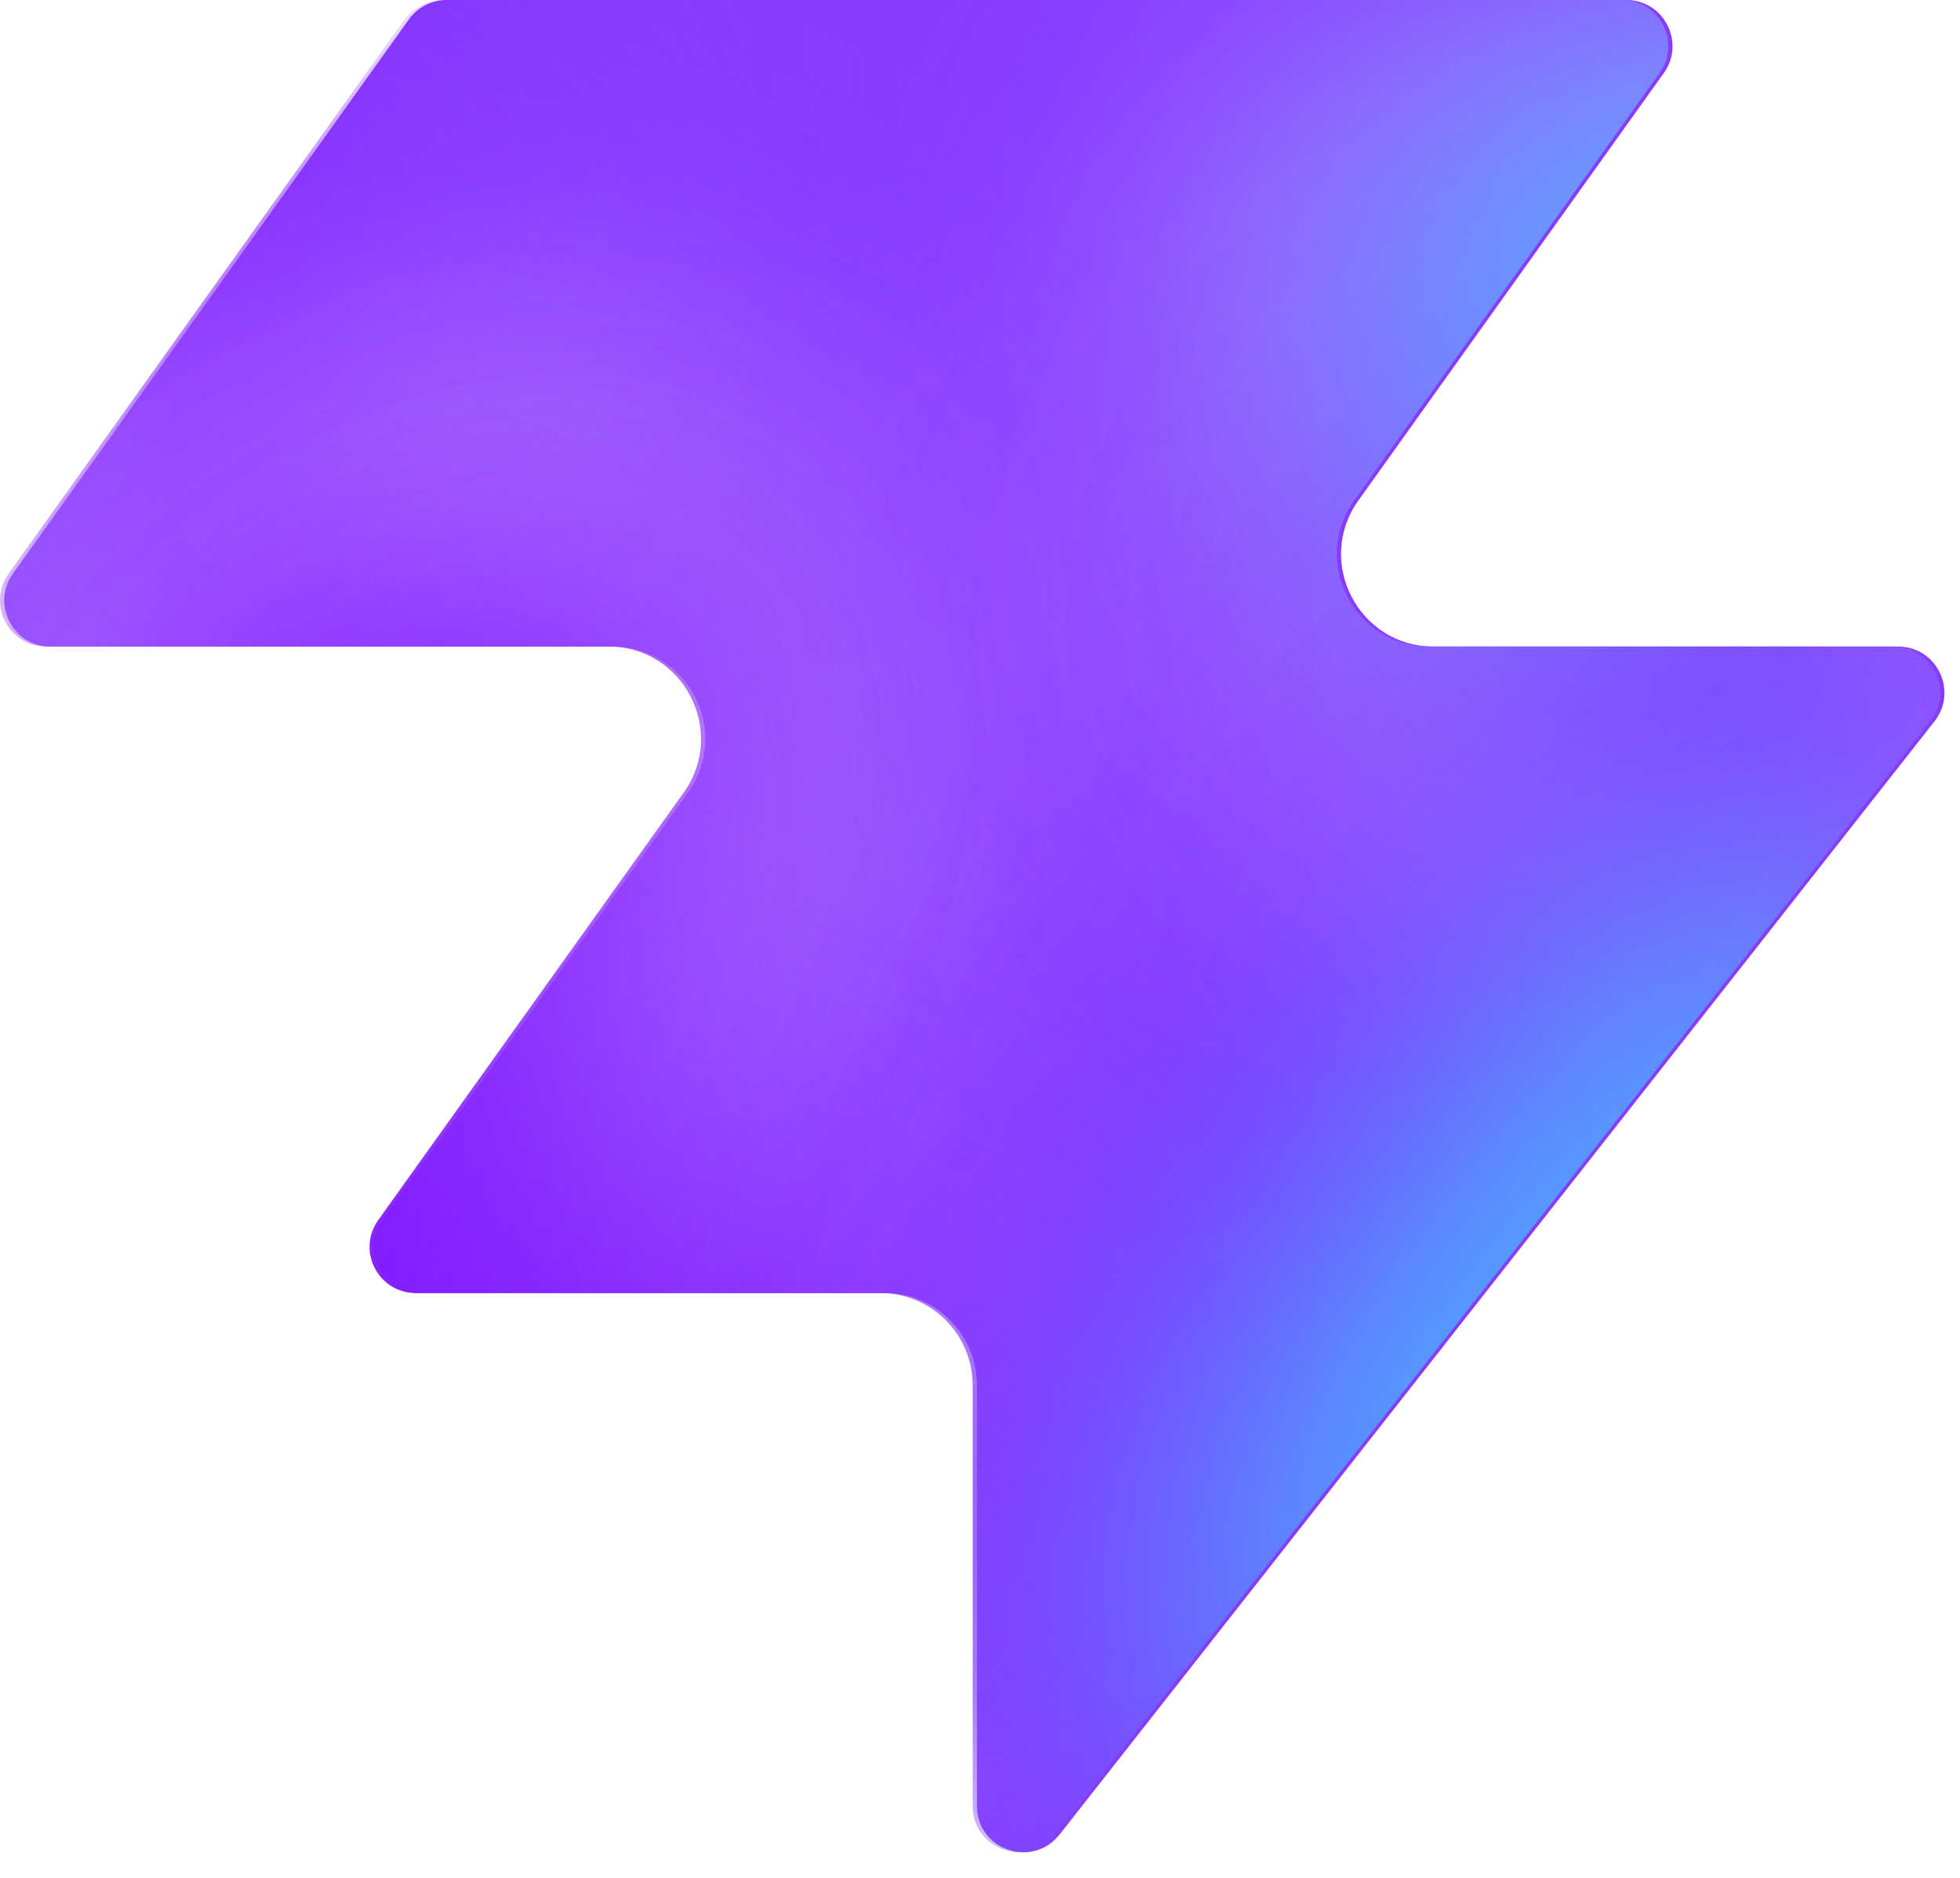
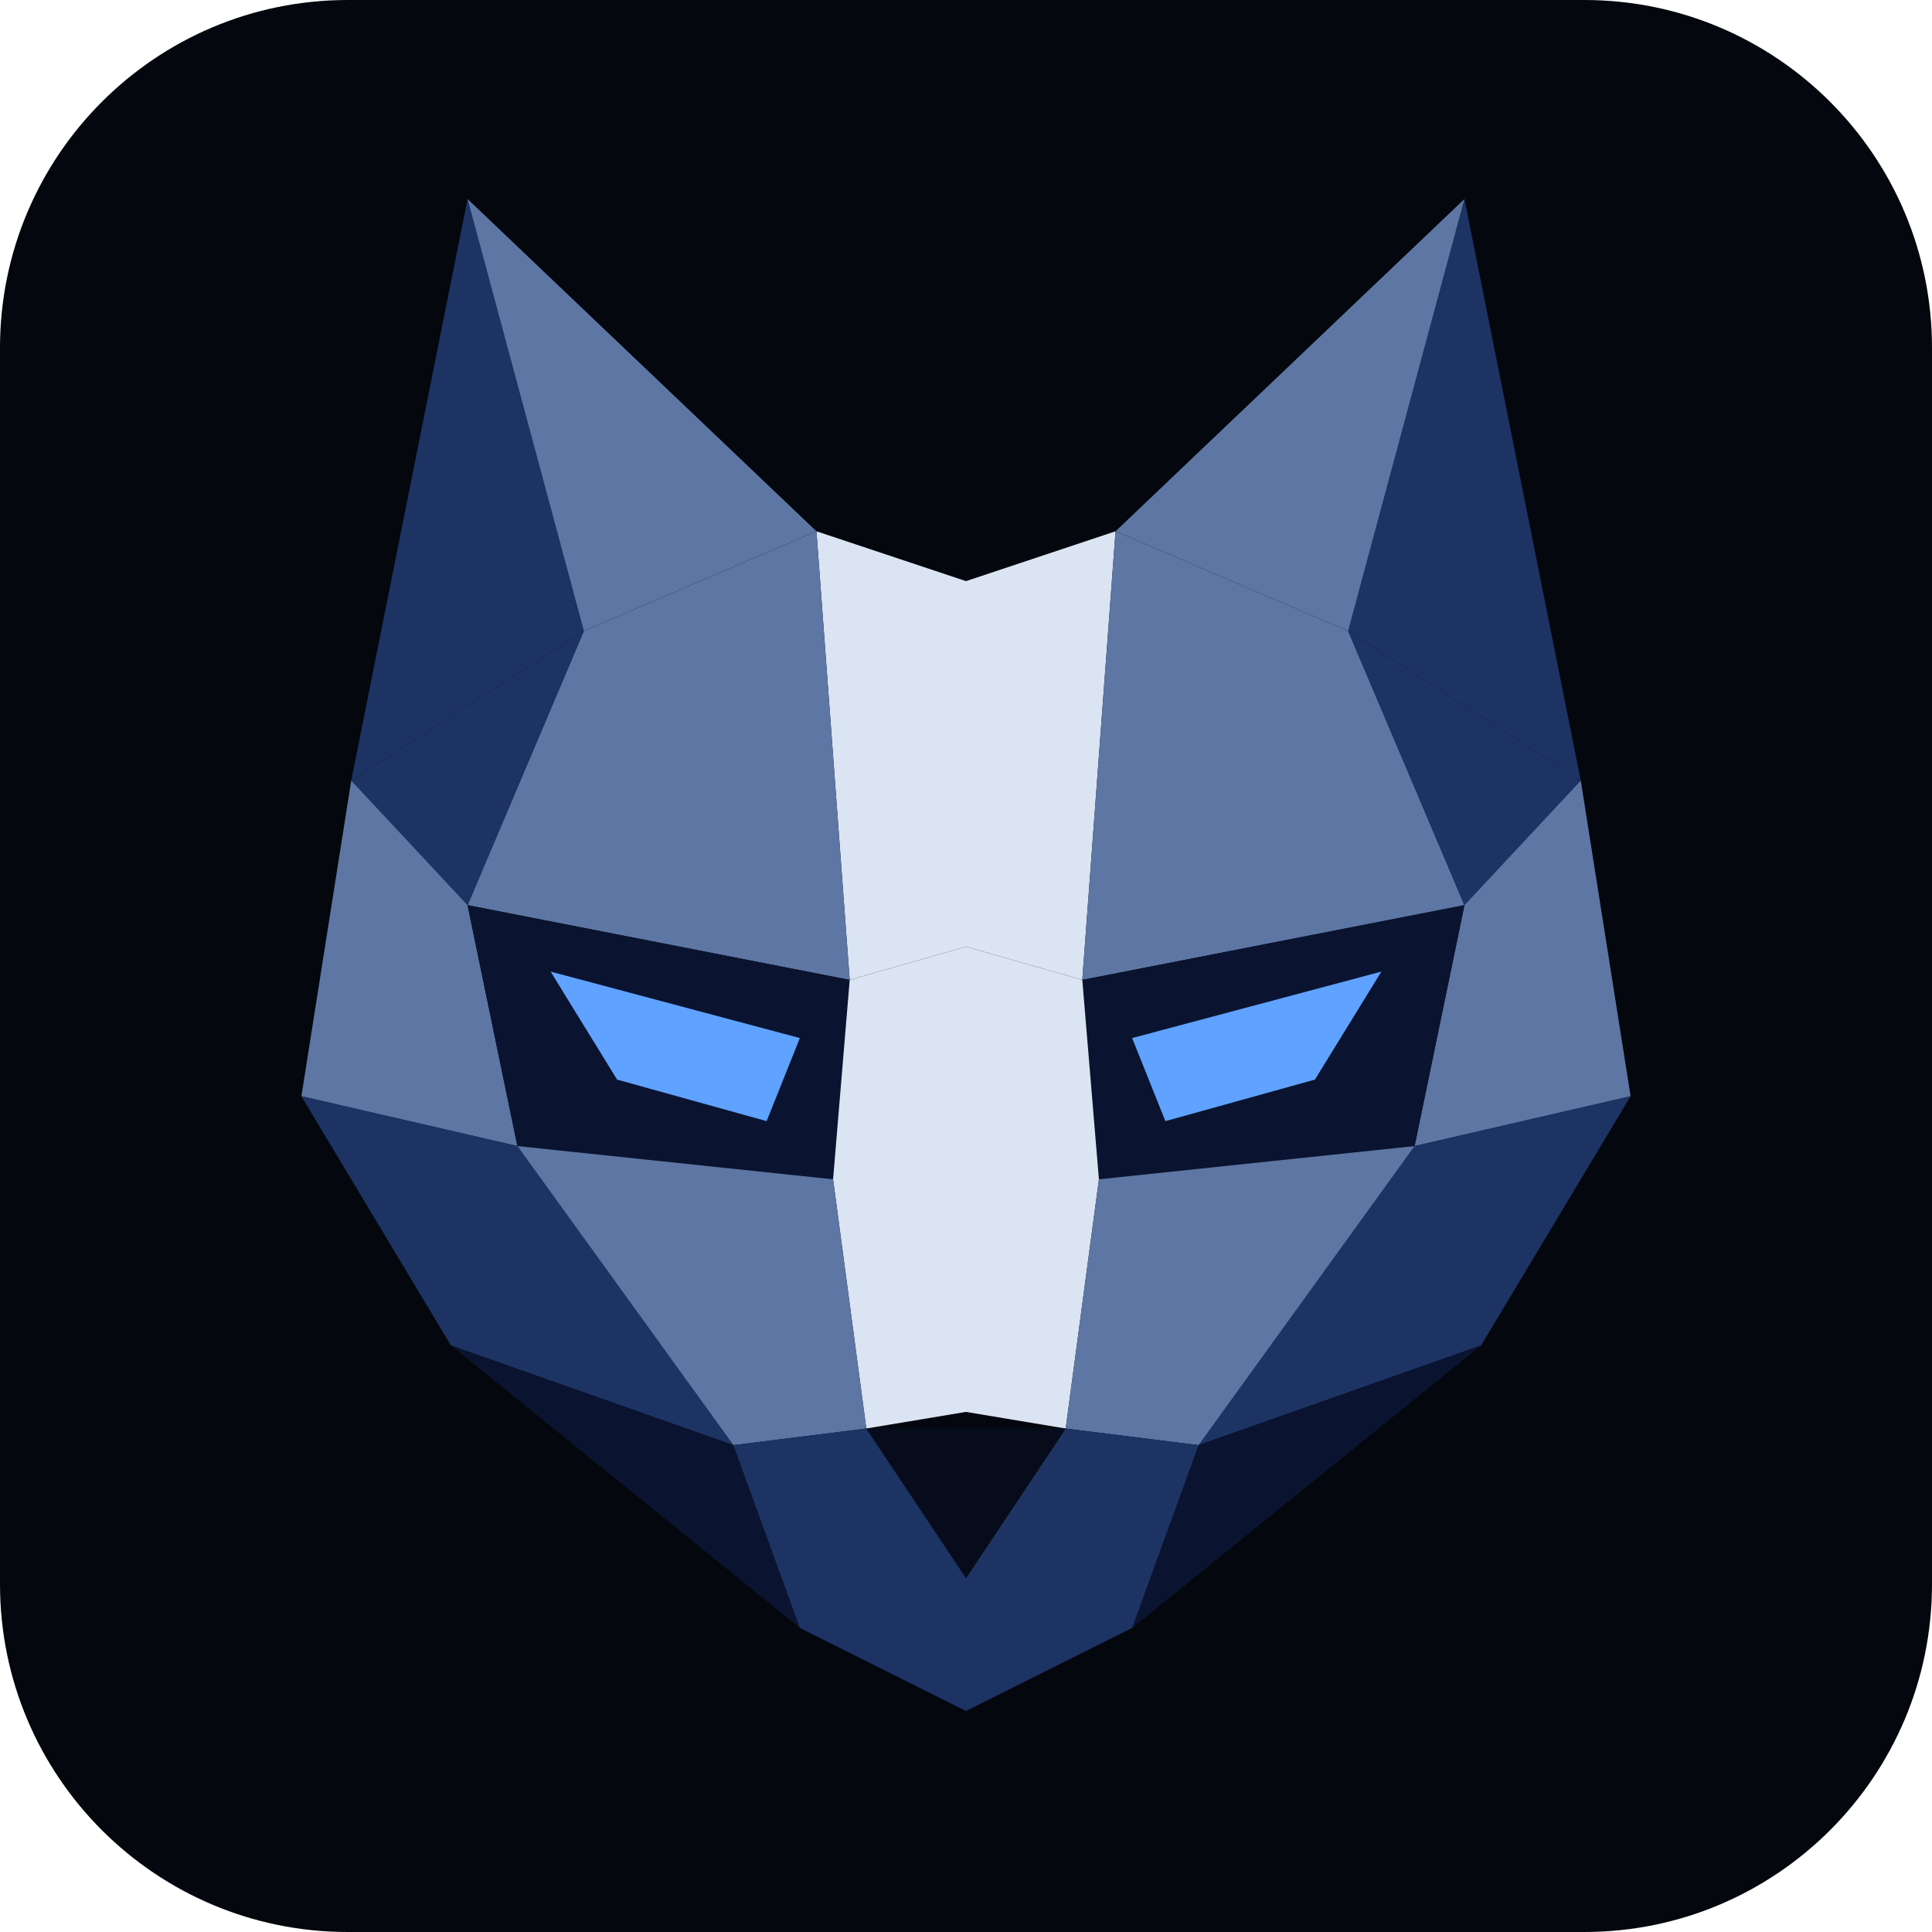
- <svg xmlns="http://www.w3.org/2000/svg" width="48" height="46" fill="none" viewBox="0 0 48 46">
-   <path fill="#863bff" d="M25.946 44.938c-.664.845-2.021.375-2.021-.698V33.937a2.26 2.26 0 0 0-2.262-2.262H10.287c-.92 0-1.456-1.04-.92-1.788l7.48-10.471c1.07-1.497 0-3.578-1.842-3.578H1.237c-.92 0-1.456-1.04-.92-1.788L10.013.474c.214-.297.556-.474.92-.474h28.894c.92 0 1.456 1.04.92 1.788l-7.48 10.471c-1.07 1.498 0 3.579 1.842 3.579h11.377c.943 0 1.473 1.088.89 1.83L25.947 44.94z" style="fill:#863bff;fill:color(display-p3 .525 .23 1);fill-opacity:1" />
-   <mask id="a" width="48" height="46" x="0" y="0" maskUnits="userSpaceOnUse" style="mask-type:alpha">
-     <path fill="#000" d="M25.842 44.938c-.664.844-2.021.375-2.021-.698V33.937a2.26 2.26 0 0 0-2.262-2.262H10.183c-.92 0-1.456-1.04-.92-1.788l7.48-10.471c1.07-1.498 0-3.579-1.842-3.579H1.133c-.92 0-1.456-1.04-.92-1.787L9.91.473c.214-.297.556-.474.92-.474h28.894c.92 0 1.456 1.04.92 1.788l-7.48 10.471c-1.07 1.498 0 3.578 1.842 3.578h11.377c.943 0 1.473 1.088.89 1.832L25.843 44.94z" style="fill:#000;fill-opacity:1" />
-   </mask>
-   <g mask="url(#a)">
-     <g filter="url(#b)">
-       <ellipse cx="5.508" cy="14.704" fill="#ede6ff" rx="5.508" ry="14.704" style="fill:#ede6ff;fill:color(display-p3 .927 .903 1);fill-opacity:1" transform="matrix(.00324 1 1 -.00324 -4.47 31.516)" />
+ <svg xmlns="http://www.w3.org/2000/svg" viewBox="0 0 200 200">
+   <rect width="200" height="200" rx="36" fill="#04070d" />
+   <defs>
+     <g id="h">
+       <polygon points="40,10 26,80 54,62" fill="#1d3364" />
+       <polygon points="40,10 54,62 82,50" fill="#5d76a4" />
+       <polygon points="82,50 100,56 100,100 86,104" fill="#dbe4f2" />
+       <polygon points="54,62 82,50 86,104 40,95" fill="#5d76a4" />
+       <polygon points="26,80 54,62 40,95" fill="#1d3364" />
+       <polygon points="26,80 40,95 46,124 20,118" fill="#5d76a4" />
+       <polygon points="20,118 46,124 72,160 38,148" fill="#1d3364" />
+       <polygon points="40,95 86,104 84,128 46,124" fill="#0a1430" />
+       <polygon points="86,104 100,100 100,156 88,158 84,128" fill="#dbe4f2" />
+       <polygon points="46,124 84,128 88,158 72,160" fill="#5d76a4" />
+       <polygon points="38,148 72,160 80,182" fill="#0a1430" />
+       <polygon points="72,160 88,158 100,176 100,192 80,182" fill="#1d3364" />
+       <polygon points="50,103 80,111 76,121 58,116" fill="#5fa2ff" />
    </g>
-     <g filter="url(#c)">
-       <ellipse cx="10.399" cy="29.851" fill="#ede6ff" rx="10.399" ry="29.851" style="fill:#ede6ff;fill:color(display-p3 .927 .903 1);fill-opacity:1" transform="matrix(.00324 1 1 -.00324 -39.328 7.883)" />
-     </g>
-     <g filter="url(#d)">
-       <ellipse cx="5.508" cy="30.487" fill="#7e14ff" rx="5.508" ry="30.487" style="fill:#7e14ff;fill:color(display-p3 .492 .077 1);fill-opacity:1" transform="rotate(89.814 -25.913 -14.639)scale(1 -1)" />
-     </g>
-     <g filter="url(#e)">
-       <ellipse cx="5.508" cy="30.599" fill="#7e14ff" rx="5.508" ry="30.599" style="fill:#7e14ff;fill:color(display-p3 .492 .077 1);fill-opacity:1" transform="rotate(89.814 -32.644 -3.334)scale(1 -1)" />
-     </g>
-     <g filter="url(#f)">
-       <ellipse cx="5.508" cy="30.599" fill="#7e14ff" rx="5.508" ry="30.599" style="fill:#7e14ff;fill:color(display-p3 .492 .077 1);fill-opacity:1" transform="matrix(.00324 1 1 -.00324 -34.34 30.47)" />
-     </g>
-     <g filter="url(#g)">
-       <ellipse cx="14.072" cy="22.078" fill="#ede6ff" rx="14.072" ry="22.078" style="fill:#ede6ff;fill:color(display-p3 .927 .903 1);fill-opacity:1" transform="rotate(93.35 24.506 48.493)scale(-1 1)" />
-     </g>
-     <g filter="url(#h)">
-       <ellipse cx="3.47" cy="21.501" fill="#7e14ff" rx="3.47" ry="21.501" style="fill:#7e14ff;fill:color(display-p3 .492 .077 1);fill-opacity:1" transform="rotate(89.009 28.708 47.59)scale(-1 1)" />
-     </g>
-     <g filter="url(#i)">
-       <ellipse cx="3.47" cy="21.501" fill="#7e14ff" rx="3.47" ry="21.501" style="fill:#7e14ff;fill:color(display-p3 .492 .077 1);fill-opacity:1" transform="rotate(89.009 28.708 47.59)scale(-1 1)" />
-     </g>
-     <g filter="url(#j)">
-       <ellipse cx=".387" cy="8.972" fill="#7e14ff" rx="4.407" ry="29.108" style="fill:#7e14ff;fill:color(display-p3 .492 .077 1);fill-opacity:1" transform="rotate(39.51 .387 8.972)" />
-     </g>
-     <g filter="url(#k)">
-       <ellipse cx="47.523" cy="-6.092" fill="#7e14ff" rx="4.407" ry="29.108" style="fill:#7e14ff;fill:color(display-p3 .492 .077 1);fill-opacity:1" transform="rotate(37.892 47.523 -6.092)" />
-     </g>
-     <g filter="url(#l)">
-       <ellipse cx="41.412" cy="6.333" fill="#47bfff" rx="5.971" ry="9.665" style="fill:#47bfff;fill:color(display-p3 .28 .748 1);fill-opacity:1" transform="rotate(37.892 41.412 6.333)" />
-     </g>
-     <g filter="url(#m)">
-       <ellipse cx="-1.879" cy="38.332" fill="#7e14ff" rx="4.407" ry="29.108" style="fill:#7e14ff;fill:color(display-p3 .492 .077 1);fill-opacity:1" transform="rotate(37.892 -1.88 38.332)" />
-     </g>
-     <g filter="url(#n)">
-       <ellipse cx="-1.879" cy="38.332" fill="#7e14ff" rx="4.407" ry="29.108" style="fill:#7e14ff;fill:color(display-p3 .492 .077 1);fill-opacity:1" transform="rotate(37.892 -1.88 38.332)" />
-     </g>
-     <g filter="url(#o)">
-       <ellipse cx="35.651" cy="29.907" fill="#7e14ff" rx="4.407" ry="29.108" style="fill:#7e14ff;fill:color(display-p3 .492 .077 1);fill-opacity:1" transform="rotate(37.892 35.651 29.907)" />
-     </g>
-     <g filter="url(#p)">
-       <ellipse cx="38.418" cy="32.4" fill="#47bfff" rx="5.971" ry="15.297" style="fill:#47bfff;fill:color(display-p3 .28 .748 1);fill-opacity:1" transform="rotate(37.892 38.418 32.4)" />
-     </g>
+   </defs>
+   <g transform="translate(14 12) scale(0.86)">
+     <use href="#h" />
+     <use href="#h" transform="translate(200 0) scale(-1 1)" />
+     <polygon points="88,158 112,158 100,176" fill="#060c1c" />
  </g>
-   <defs>
-     <filter id="b" width="60.045" height="41.654" x="-19.77" y="16.149" color-interpolation-filters="sRGB" filterUnits="userSpaceOnUse">
-       <feFlood flood-opacity="0" result="BackgroundImageFix" />
-       <feBlend in="SourceGraphic" in2="BackgroundImageFix" result="shape" />
-       <feGaussianBlur result="effect1_foregroundBlur_2002_17158" stdDeviation="7.659" />
-     </filter>
-     <filter id="c" width="90.34" height="51.437" x="-54.613" y="-7.533" color-interpolation-filters="sRGB" filterUnits="userSpaceOnUse">
-       <feFlood flood-opacity="0" result="BackgroundImageFix" />
-       <feBlend in="SourceGraphic" in2="BackgroundImageFix" result="shape" />
-       <feGaussianBlur result="effect1_foregroundBlur_2002_17158" stdDeviation="7.659" />
-     </filter>
-     <filter id="d" width="79.355" height="29.4" x="-49.64" y="2.03" color-interpolation-filters="sRGB" filterUnits="userSpaceOnUse">
-       <feFlood flood-opacity="0" result="BackgroundImageFix" />
-       <feBlend in="SourceGraphic" in2="BackgroundImageFix" result="shape" />
-       <feGaussianBlur result="effect1_foregroundBlur_2002_17158" stdDeviation="4.596" />
-     </filter>
-     <filter id="e" width="79.579" height="29.4" x="-45.045" y="20.029" color-interpolation-filters="sRGB" filterUnits="userSpaceOnUse">
-       <feFlood flood-opacity="0" result="BackgroundImageFix" />
-       <feBlend in="SourceGraphic" in2="BackgroundImageFix" result="shape" />
-       <feGaussianBlur result="effect1_foregroundBlur_2002_17158" stdDeviation="4.596" />
-     </filter>
-     <filter id="f" width="79.579" height="29.4" x="-43.513" y="21.178" color-interpolation-filters="sRGB" filterUnits="userSpaceOnUse">
-       <feFlood flood-opacity="0" result="BackgroundImageFix" />
-       <feBlend in="SourceGraphic" in2="BackgroundImageFix" result="shape" />
-       <feGaussianBlur result="effect1_foregroundBlur_2002_17158" stdDeviation="4.596" />
-     </filter>
-     <filter id="g" width="74.749" height="58.852" x="15.756" y="-17.901" color-interpolation-filters="sRGB" filterUnits="userSpaceOnUse">
-       <feFlood flood-opacity="0" result="BackgroundImageFix" />
-       <feBlend in="SourceGraphic" in2="BackgroundImageFix" result="shape" />
-       <feGaussianBlur result="effect1_foregroundBlur_2002_17158" stdDeviation="7.659" />
-     </filter>
-     <filter id="h" width="61.377" height="25.362" x="23.548" y="2.284" color-interpolation-filters="sRGB" filterUnits="userSpaceOnUse">
-       <feFlood flood-opacity="0" result="BackgroundImageFix" />
-       <feBlend in="SourceGraphic" in2="BackgroundImageFix" result="shape" />
-       <feGaussianBlur result="effect1_foregroundBlur_2002_17158" stdDeviation="4.596" />
-     </filter>
-     <filter id="i" width="61.377" height="25.362" x="23.548" y="2.284" color-interpolation-filters="sRGB" filterUnits="userSpaceOnUse">
-       <feFlood flood-opacity="0" result="BackgroundImageFix" />
-       <feBlend in="SourceGraphic" in2="BackgroundImageFix" result="shape" />
-       <feGaussianBlur result="effect1_foregroundBlur_2002_17158" stdDeviation="4.596" />
-     </filter>
-     <filter id="j" width="56.045" height="63.649" x="-27.636" y="-22.853" color-interpolation-filters="sRGB" filterUnits="userSpaceOnUse">
-       <feFlood flood-opacity="0" result="BackgroundImageFix" />
-       <feBlend in="SourceGraphic" in2="BackgroundImageFix" result="shape" />
-       <feGaussianBlur result="effect1_foregroundBlur_2002_17158" stdDeviation="4.596" />
-     </filter>
-     <filter id="k" width="54.814" height="64.646" x="20.116" y="-38.415" color-interpolation-filters="sRGB" filterUnits="userSpaceOnUse">
-       <feFlood flood-opacity="0" result="BackgroundImageFix" />
-       <feBlend in="SourceGraphic" in2="BackgroundImageFix" result="shape" />
-       <feGaussianBlur result="effect1_foregroundBlur_2002_17158" stdDeviation="4.596" />
-     </filter>
-     <filter id="l" width="33.541" height="35.313" x="24.641" y="-11.323" color-interpolation-filters="sRGB" filterUnits="userSpaceOnUse">
-       <feFlood flood-opacity="0" result="BackgroundImageFix" />
-       <feBlend in="SourceGraphic" in2="BackgroundImageFix" result="shape" />
-       <feGaussianBlur result="effect1_foregroundBlur_2002_17158" stdDeviation="4.596" />
-     </filter>
-     <filter id="m" width="54.814" height="64.646" x="-29.286" y="6.009" color-interpolation-filters="sRGB" filterUnits="userSpaceOnUse">
-       <feFlood flood-opacity="0" result="BackgroundImageFix" />
-       <feBlend in="SourceGraphic" in2="BackgroundImageFix" result="shape" />
-       <feGaussianBlur result="effect1_foregroundBlur_2002_17158" stdDeviation="4.596" />
-     </filter>
-     <filter id="n" width="54.814" height="64.646" x="-29.286" y="6.009" color-interpolation-filters="sRGB" filterUnits="userSpaceOnUse">
-       <feFlood flood-opacity="0" result="BackgroundImageFix" />
-       <feBlend in="SourceGraphic" in2="BackgroundImageFix" result="shape" />
-       <feGaussianBlur result="effect1_foregroundBlur_2002_17158" stdDeviation="4.596" />
-     </filter>
-     <filter id="o" width="54.814" height="64.646" x="8.244" y="-2.416" color-interpolation-filters="sRGB" filterUnits="userSpaceOnUse">
-       <feFlood flood-opacity="0" result="BackgroundImageFix" />
-       <feBlend in="SourceGraphic" in2="BackgroundImageFix" result="shape" />
-       <feGaussianBlur result="effect1_foregroundBlur_2002_17158" stdDeviation="4.596" />
-     </filter>
-     <filter id="p" width="39.409" height="43.623" x="18.713" y="10.588" color-interpolation-filters="sRGB" filterUnits="userSpaceOnUse">
-       <feFlood flood-opacity="0" result="BackgroundImageFix" />
-       <feBlend in="SourceGraphic" in2="BackgroundImageFix" result="shape" />
-       <feGaussianBlur result="effect1_foregroundBlur_2002_17158" stdDeviation="4.596" />
-     </filter>
-   </defs>
</svg>
